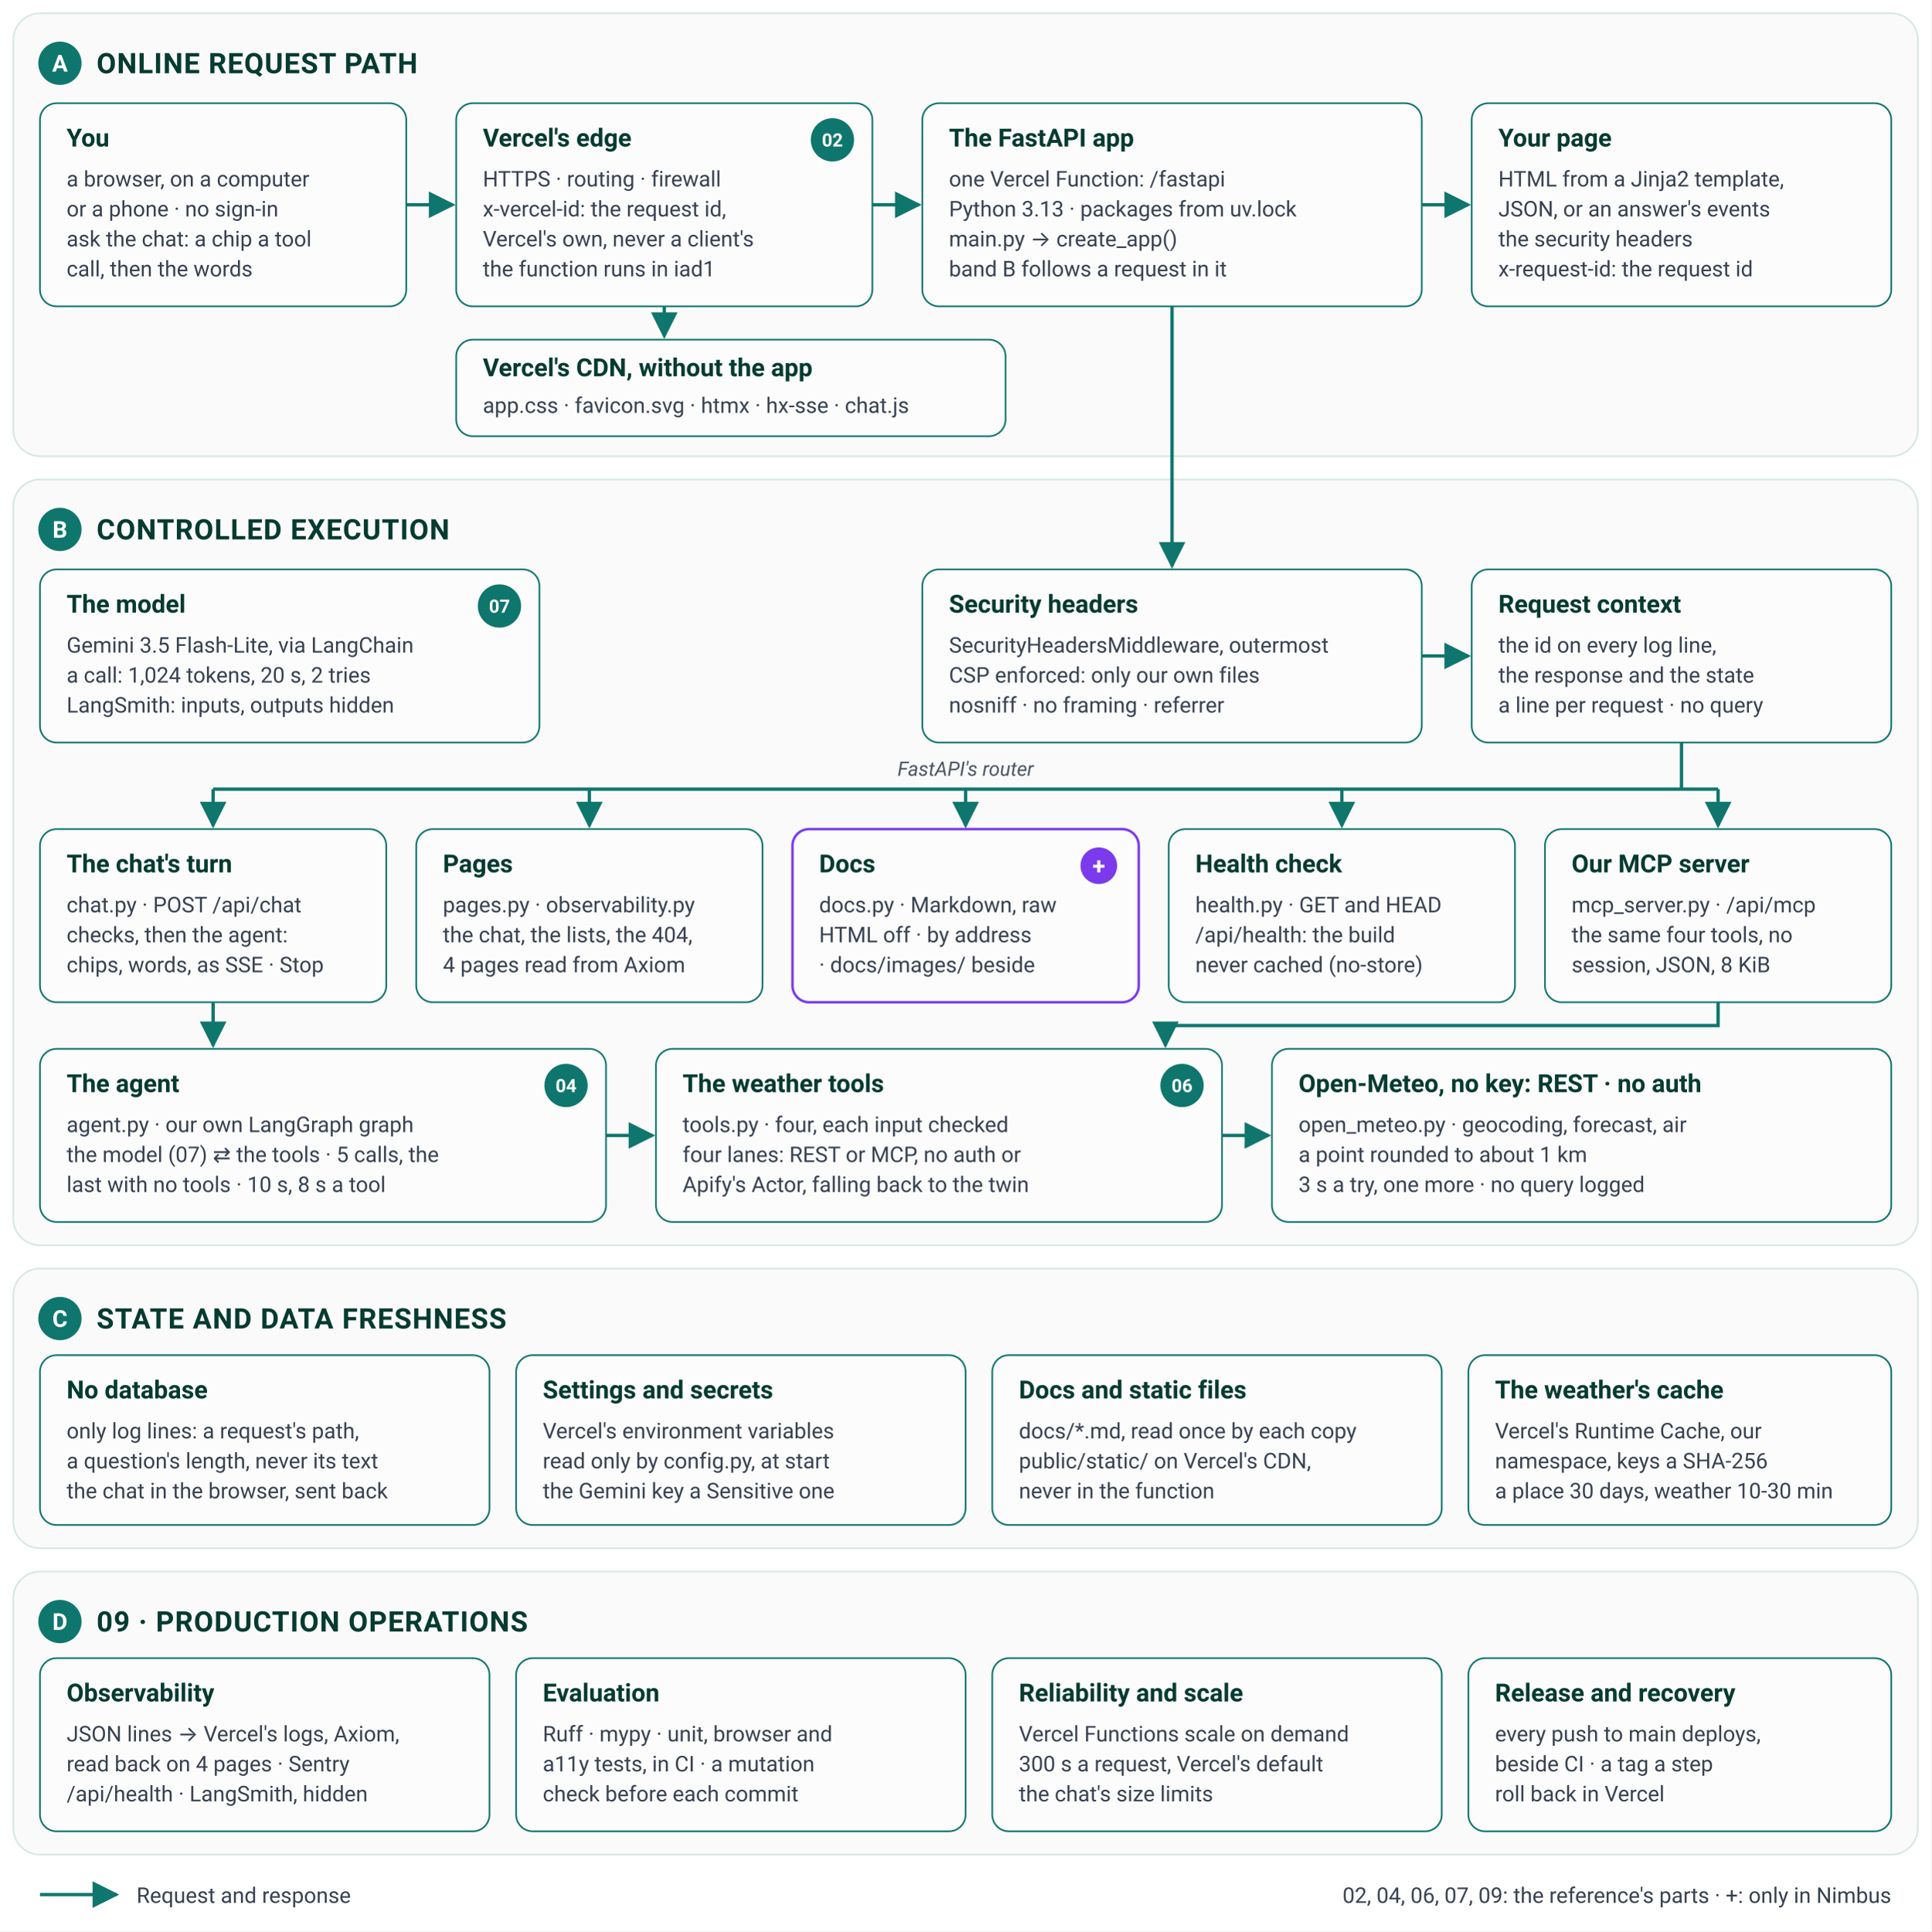
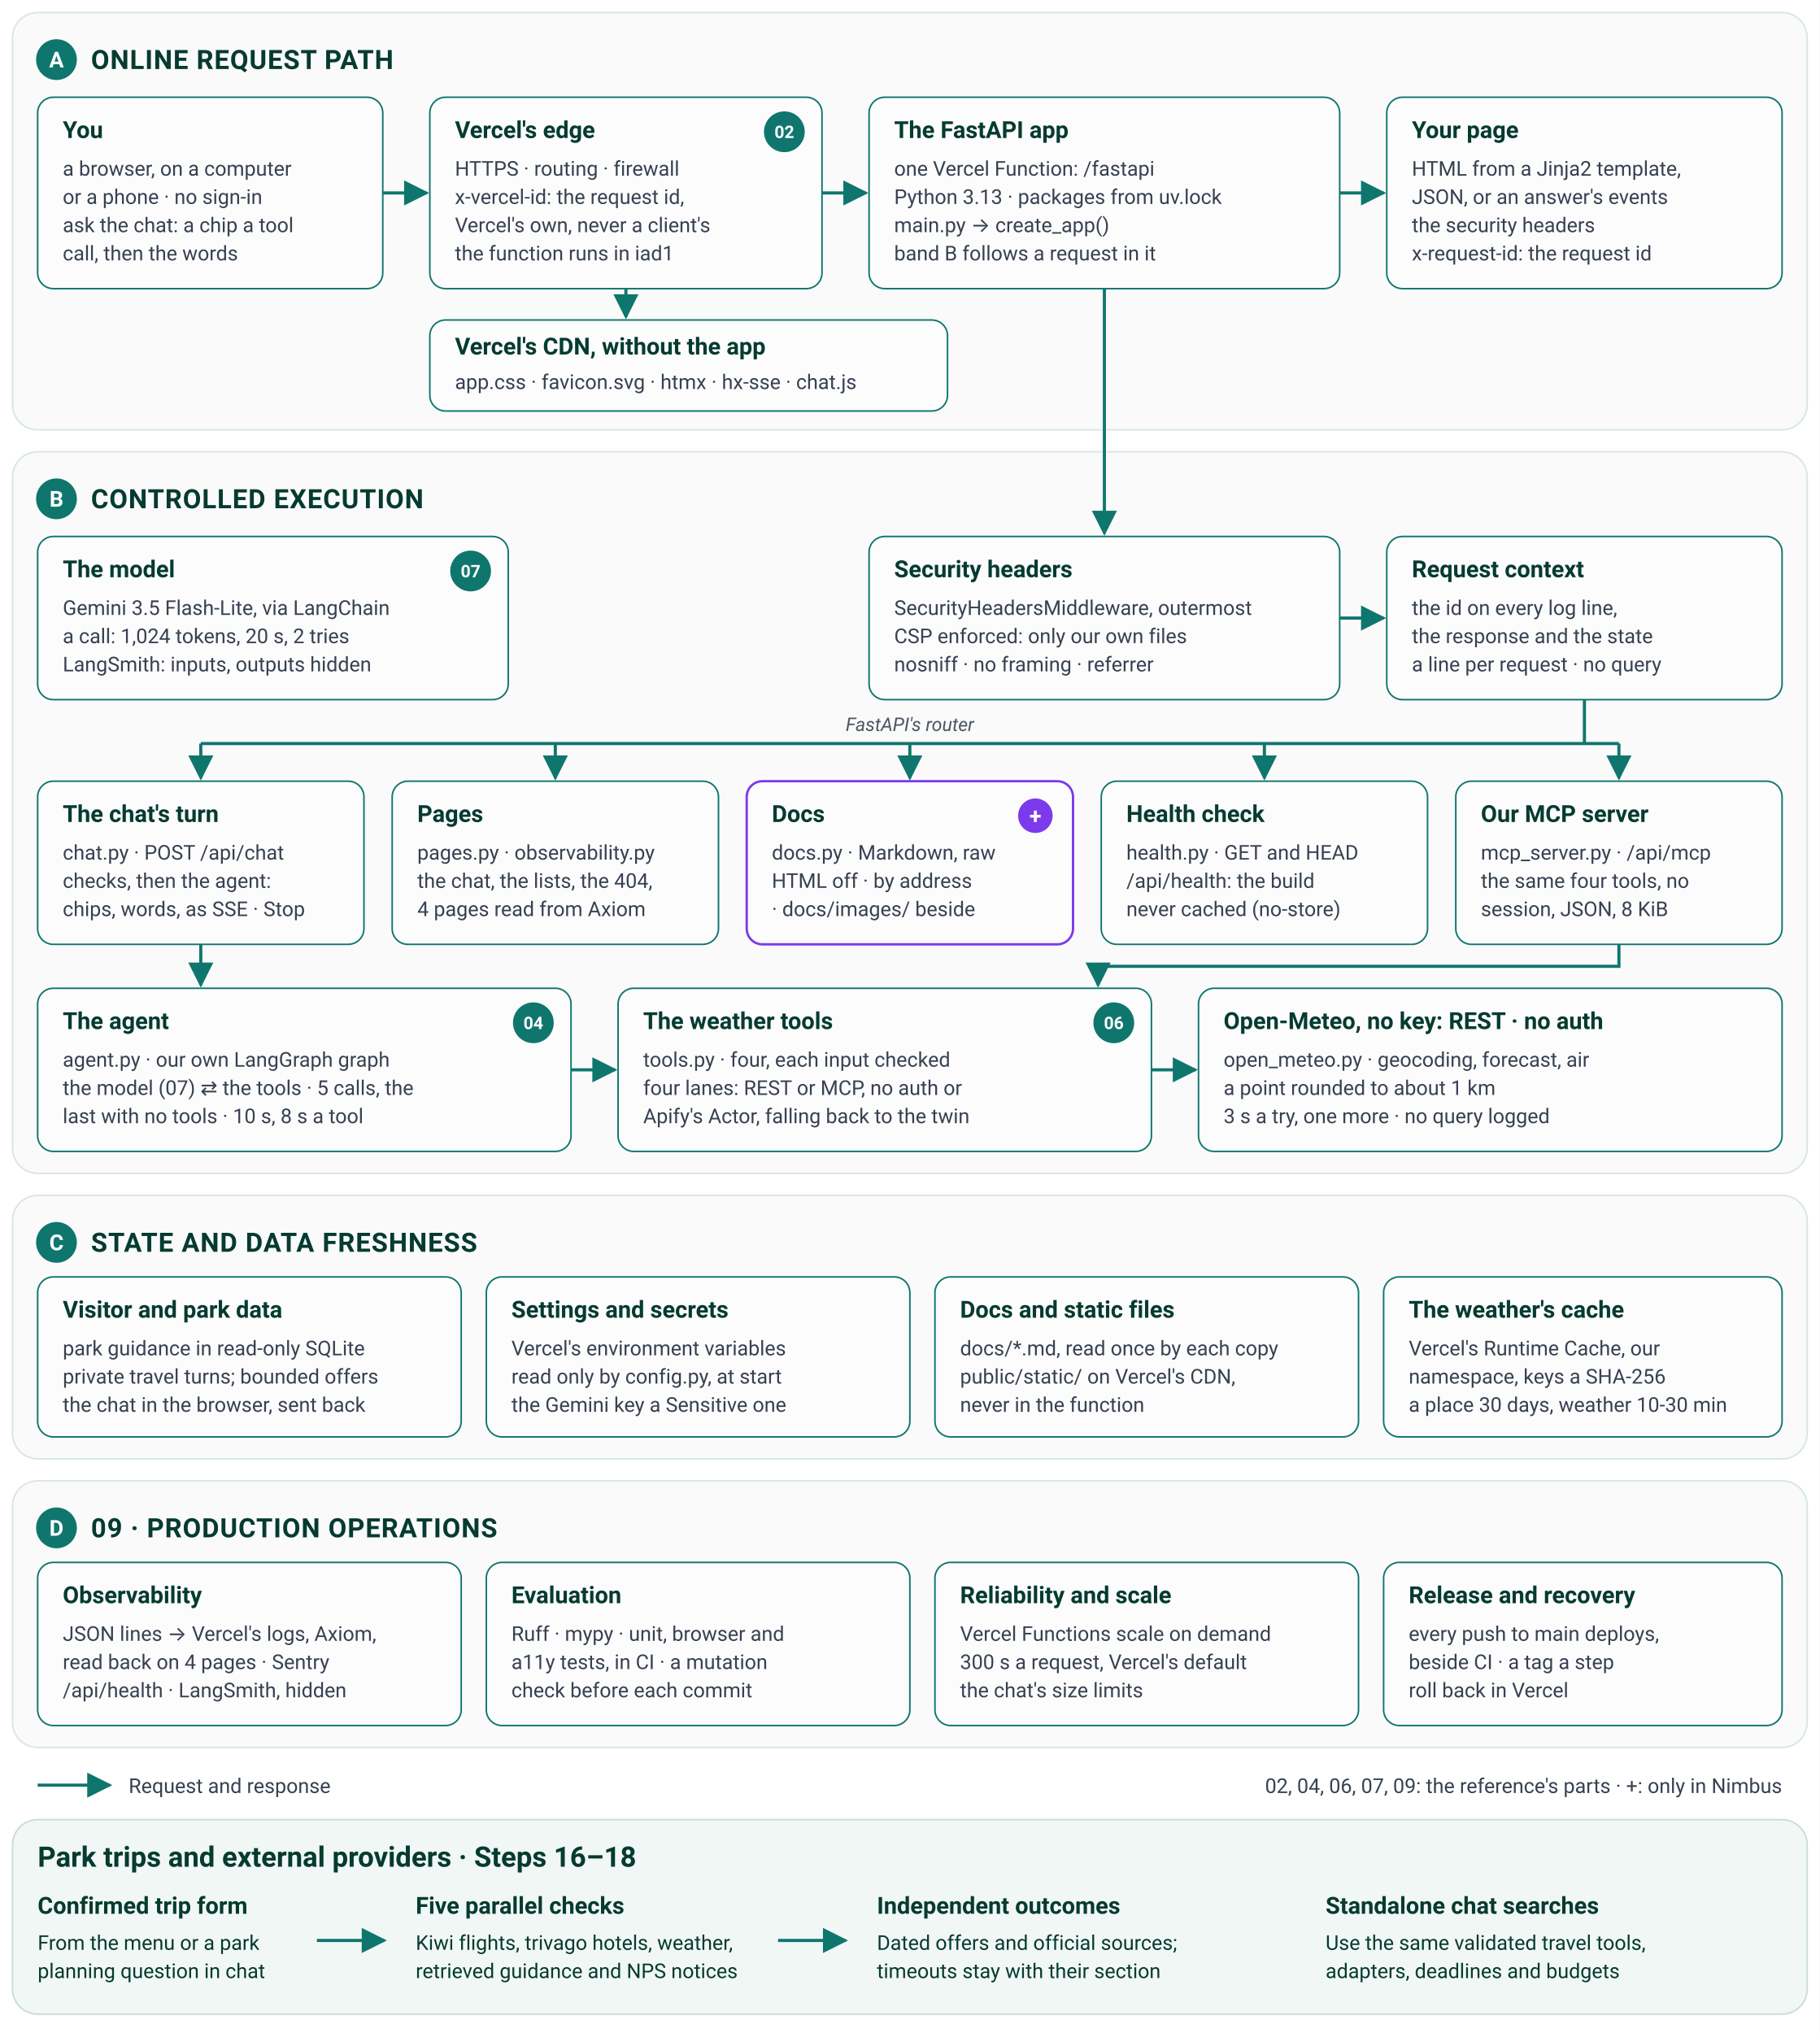
- <svg xmlns="http://www.w3.org/2000/svg" viewBox="0 0 1160 1160" width="1160" height="1160" role="img" aria-labelledby="t d" font-family="system-ui, -apple-system, 'Segoe UI', Roboto, sans-serif">
+ <svg xmlns="http://www.w3.org/2000/svg" viewBox="0 0 1160 1296" width="1160" height="1296" role="img" aria-labelledby="t d" font-family="system-ui, -apple-system, 'Segoe UI', Roboto, sans-serif">
  <defs>
    <marker id="arrow" viewBox="0 0 10 10" refX="9" refY="5" markerWidth="8" markerHeight="8" orient="auto-start-reverse">
      <path d="M0 0L10 5L0 10z" fill="#0f766e" />
    </marker>
  </defs>
-   <rect width="1160" height="1160" fill="#ffffff" />
+   <rect width="1160" height="1296" fill="#ffffff" />
  <rect x="8" y="8" width="1144" height="266" rx="16" fill="#fafafa" stroke="#d7e7e2" />
  <circle cx="36" cy="38" r="13" fill="#0f766e" />
  <text x="36" y="43" font-size="14" font-weight="700" fill="#ffffff" text-anchor="middle">A</text>
  <text x="58" y="44" font-size="17" font-weight="700" fill="#053b30" letter-spacing="0.5">ONLINE REQUEST PATH</text>
  <rect x="24" y="62" width="220" height="122" rx="10" fill="#fcfcfc" stroke="#0f766e" />
  <text x="40" y="88" font-size="15" font-weight="700" fill="#053b30">You</text>
  <text x="40" y="112" font-size="13" fill="#374151">a browser, on a computer</text>
  <text x="40" y="130" font-size="13" fill="#374151">or a phone · no sign-in</text>
  <text x="40" y="148" font-size="13" fill="#374151">ask the chat: a chip a tool</text>
  <text x="40" y="166" font-size="13" fill="#374151">call, then the words</text>
  <rect x="274" y="62" width="250" height="122" rx="10" fill="#fcfcfc" stroke="#0f766e" />
  <text x="290" y="88" font-size="15" font-weight="700" fill="#053b30">Vercel's edge</text>
  <circle cx="500" cy="84" r="13" fill="#0f766e" />
  <text x="500" y="88" font-size="11" font-weight="700" fill="#ffffff" text-anchor="middle">02</text>
  <text x="290" y="112" font-size="13" fill="#374151">HTTPS · routing · firewall</text>
  <text x="290" y="130" font-size="13" fill="#374151">x-vercel-id: the request id,</text>
  <text x="290" y="148" font-size="13" fill="#374151">Vercel's own, never a client's</text>
  <text x="290" y="166" font-size="13" fill="#374151">the function runs in iad1</text>
  <rect x="554" y="62" width="300" height="122" rx="10" fill="#fcfcfc" stroke="#0f766e" />
  <text x="570" y="88" font-size="15" font-weight="700" fill="#053b30">The FastAPI app</text>
  <text x="570" y="112" font-size="13" fill="#374151">one Vercel Function: /fastapi</text>
  <text x="570" y="130" font-size="13" fill="#374151">Python 3.13 · packages from uv.lock</text>
  <text x="570" y="148" font-size="13" fill="#374151">main.py → create_app()</text>
  <text x="570" y="166" font-size="13" fill="#374151">band B follows a request in it</text>
  <rect x="884" y="62" width="252" height="122" rx="10" fill="#fcfcfc" stroke="#0f766e" />
  <text x="900" y="88" font-size="15" font-weight="700" fill="#053b30">Your page</text>
  <text x="900" y="112" font-size="13" fill="#374151">HTML from a Jinja2 template,</text>
  <text x="900" y="130" font-size="13" fill="#374151">JSON, or an answer's events</text>
  <text x="900" y="148" font-size="13" fill="#374151">the security headers</text>
  <text x="900" y="166" font-size="13" fill="#374151">x-request-id: the request id</text>
  <line x1="244" y1="123" x2="272" y2="123" stroke="#0f766e" stroke-width="2" marker-end="url(#arrow)" />
  <line x1="524" y1="123" x2="552" y2="123" stroke="#0f766e" stroke-width="2" marker-end="url(#arrow)" />
  <line x1="854" y1="123" x2="882" y2="123" stroke="#0f766e" stroke-width="2" marker-end="url(#arrow)" />
  <line x1="399" y1="184" x2="399" y2="202" stroke="#0f766e" stroke-width="2" marker-end="url(#arrow)" />
  <rect x="274" y="204" width="330" height="58" rx="10" fill="#fcfcfc" stroke="#0f766e" />
  <text x="290" y="226" font-size="15" font-weight="700" fill="#053b30">Vercel's CDN, without the app</text>
  <text x="290" y="248" font-size="13" fill="#374151">app.css · favicon.svg · htmx · hx-sse · chat.js</text>
  <rect x="8" y="288" width="1144" height="460" rx="16" fill="#fafafa" stroke="#d7e7e2" />
  <circle cx="36" cy="318" r="13" fill="#0f766e" />
  <text x="36" y="323" font-size="14" font-weight="700" fill="#ffffff" text-anchor="middle">B</text>
  <text x="58" y="324" font-size="17" font-weight="700" fill="#053b30" letter-spacing="0.5">CONTROLLED EXECUTION</text>
  <line x1="704" y1="184" x2="704" y2="340" stroke="#0f766e" stroke-width="2" marker-end="url(#arrow)" />
  <rect x="24" y="342" width="300" height="104" rx="10" fill="#fcfcfc" stroke="#0f766e" />
  <text x="40" y="368" font-size="15" font-weight="700" fill="#053b30">The model</text>
  <circle cx="300" cy="364" r="13" fill="#0f766e" />
  <text x="300" y="368" font-size="11" font-weight="700" fill="#ffffff" text-anchor="middle">07</text>
  <text x="40" y="392" font-size="13" fill="#374151">Gemini 3.5 Flash-Lite, via LangChain</text>
  <text x="40" y="410" font-size="13" fill="#374151">a call: 1,024 tokens, 20 s, 2 tries</text>
  <text x="40" y="428" font-size="13" fill="#374151">LangSmith: inputs, outputs hidden</text>
  <rect x="554" y="342" width="300" height="104" rx="10" fill="#fcfcfc" stroke="#0f766e" />
  <text x="570" y="368" font-size="15" font-weight="700" fill="#053b30">Security headers</text>
  <text x="570" y="392" font-size="13" fill="#374151">SecurityHeadersMiddleware, outermost</text>
  <text x="570" y="410" font-size="13" fill="#374151">CSP enforced: only our own files</text>
  <text x="570" y="428" font-size="13" fill="#374151">nosniff · no framing · referrer</text>
  <rect x="884" y="342" width="252" height="104" rx="10" fill="#fcfcfc" stroke="#0f766e" />
  <text x="900" y="368" font-size="15" font-weight="700" fill="#053b30">Request context</text>
  <text x="900" y="392" font-size="13" fill="#374151">the id on every log line,</text>
  <text x="900" y="410" font-size="13" fill="#374151">the response and the state</text>
  <text x="900" y="428" font-size="13" fill="#374151">a line per request · no query</text>
  <line x1="854" y1="394" x2="882" y2="394" stroke="#0f766e" stroke-width="2" marker-end="url(#arrow)" />
  <line x1="1010" y1="446" x2="1010" y2="474" stroke="#0f766e" stroke-width="2" />
  <line x1="128" y1="474" x2="1032" y2="474" stroke="#0f766e" stroke-width="2" />
  <text x="580" y="466" font-size="12" font-style="italic" fill="#4b5563" text-anchor="middle">FastAPI's router</text>
  <line x1="128" y1="474" x2="128" y2="496" stroke="#0f766e" stroke-width="2" marker-end="url(#arrow)" />
  <line x1="354" y1="474" x2="354" y2="496" stroke="#0f766e" stroke-width="2" marker-end="url(#arrow)" />
  <line x1="580" y1="474" x2="580" y2="496" stroke="#0f766e" stroke-width="2" marker-end="url(#arrow)" />
  <line x1="806" y1="474" x2="806" y2="496" stroke="#0f766e" stroke-width="2" marker-end="url(#arrow)" />
  <line x1="1032" y1="474" x2="1032" y2="496" stroke="#0f766e" stroke-width="2" marker-end="url(#arrow)" />
  <rect x="24" y="498" width="208" height="104" rx="10" fill="#fcfcfc" stroke="#0f766e" />
  <text x="40" y="524" font-size="15" font-weight="700" fill="#053b30">The chat's turn</text>
  <text x="40" y="548" font-size="13" fill="#374151">chat.py · POST /api/chat</text>
  <text x="40" y="566" font-size="13" fill="#374151">checks, then the agent:</text>
  <text x="40" y="584" font-size="13" fill="#374151">chips, words, as SSE · Stop</text>
  <rect x="250" y="498" width="208" height="104" rx="10" fill="#fcfcfc" stroke="#0f766e" />
  <text x="266" y="524" font-size="15" font-weight="700" fill="#053b30">Pages</text>
  <text x="266" y="548" font-size="13" fill="#374151">pages.py · observability.py</text>
  <text x="266" y="566" font-size="13" fill="#374151">the chat, the lists, the 404,</text>
  <text x="266" y="584" font-size="13" fill="#374151">4 pages read from Axiom</text>
  <rect x="476" y="498" width="208" height="104" rx="10" fill="#fcfcfc" stroke="#7c3aed" stroke-width="1.5" />
  <text x="492" y="524" font-size="15" font-weight="700" fill="#053b30">Docs</text>
  <circle cx="660" cy="520" r="11" fill="#7c3aed" />
  <text x="660" y="525" font-size="14" font-weight="700" fill="#ffffff" text-anchor="middle">+</text>
  <text x="492" y="548" font-size="13" fill="#374151">docs.py · Markdown, raw</text>
  <text x="492" y="566" font-size="13" fill="#374151">HTML off · by address</text>
  <text x="492" y="584" font-size="13" fill="#374151">· docs/images/ beside</text>
  <rect x="702" y="498" width="208" height="104" rx="10" fill="#fcfcfc" stroke="#0f766e" />
  <text x="718" y="524" font-size="15" font-weight="700" fill="#053b30">Health check</text>
  <text x="718" y="548" font-size="13" fill="#374151">health.py · GET and HEAD</text>
  <text x="718" y="566" font-size="13" fill="#374151">/api/health: the build</text>
  <text x="718" y="584" font-size="13" fill="#374151">never cached (no-store)</text>
  <rect x="928" y="498" width="208" height="104" rx="10" fill="#fcfcfc" stroke="#0f766e" />
  <text x="944" y="524" font-size="15" font-weight="700" fill="#053b30">Our MCP server</text>
  <text x="944" y="548" font-size="13" fill="#374151">mcp_server.py · /api/mcp</text>
  <text x="944" y="566" font-size="13" fill="#374151">the same four tools, no</text>
  <text x="944" y="584" font-size="13" fill="#374151">session, JSON, 8 KiB</text>
  <path d="M1032 602 V616 H700 V628" fill="none" stroke="#0f766e" stroke-width="2" marker-end="url(#arrow)" />
  <line x1="128" y1="602" x2="128" y2="628" stroke="#0f766e" stroke-width="2" marker-end="url(#arrow)" />
  <rect x="24" y="630" width="340" height="104" rx="10" fill="#fcfcfc" stroke="#0f766e" />
  <text x="40" y="656" font-size="15" font-weight="700" fill="#053b30">The agent</text>
  <circle cx="340" cy="652" r="13" fill="#0f766e" />
  <text x="340" y="656" font-size="11" font-weight="700" fill="#ffffff" text-anchor="middle">04</text>
  <text x="40" y="680" font-size="13" fill="#374151">agent.py · our own LangGraph graph</text>
  <text x="40" y="698" font-size="13" fill="#374151">the model (07) ⇄ the tools · 5 calls, the</text>
  <text x="40" y="716" font-size="13" fill="#374151">last with no tools · 10 s, 8 s a tool</text>
  <line x1="364" y1="682" x2="392" y2="682" stroke="#0f766e" stroke-width="2" marker-end="url(#arrow)" />
  <rect x="394" y="630" width="340" height="104" rx="10" fill="#fcfcfc" stroke="#0f766e" />
  <text x="410" y="656" font-size="15" font-weight="700" fill="#053b30">The weather tools</text>
  <circle cx="710" cy="652" r="13" fill="#0f766e" />
  <text x="710" y="656" font-size="11" font-weight="700" fill="#ffffff" text-anchor="middle">06</text>
  <text x="410" y="680" font-size="13" fill="#374151">tools.py · four, each input checked</text>
  <text x="410" y="698" font-size="13" fill="#374151">four lanes: REST or MCP, no auth or</text>
  <text x="410" y="716" font-size="13" fill="#374151">Apify's Actor, falling back to the twin</text>
  <line x1="734" y1="682" x2="762" y2="682" stroke="#0f766e" stroke-width="2" marker-end="url(#arrow)" />
  <rect x="764" y="630" width="372" height="104" rx="10" fill="#fcfcfc" stroke="#0f766e" />
  <text x="780" y="656" font-size="15" font-weight="700" fill="#053b30">Open-Meteo, no key: REST · no auth</text>
  <text x="780" y="680" font-size="13" fill="#374151">open_meteo.py · geocoding, forecast, air</text>
  <text x="780" y="698" font-size="13" fill="#374151">a point rounded to about 1 km</text>
  <text x="780" y="716" font-size="13" fill="#374151">3 s a try, one more · no query logged</text>
  <rect x="8" y="762" width="1144" height="168" rx="16" fill="#fafafa" stroke="#d7e7e2" />
  <circle cx="36" cy="792" r="13" fill="#0f766e" />
  <text x="36" y="797" font-size="14" font-weight="700" fill="#ffffff" text-anchor="middle">C</text>
  <text x="58" y="798" font-size="17" font-weight="700" fill="#053b30" letter-spacing="0.5">STATE AND DATA FRESHNESS</text>
  <rect x="24" y="814" width="270" height="102" rx="10" fill="#fcfcfc" stroke="#0f766e" />
-   <text x="40" y="840" font-size="15" font-weight="700" fill="#053b30">No database</text>
-   <text x="40" y="864" font-size="13" fill="#374151">only log lines: a request's path,</text>
-   <text x="40" y="882" font-size="13" fill="#374151">a question's length, never its text</text>
+   <text x="40" y="840" font-size="15" font-weight="700" fill="#053b30">Visitor and park data</text>
+   <text x="40" y="864" font-size="13" fill="#374151">park guidance in read-only SQLite</text>
+   <text x="40" y="882" font-size="13" fill="#374151">private travel turns; bounded offers</text>
  <text x="40" y="900" font-size="13" fill="#374151">the chat in the browser, sent back</text>
  <rect x="310" y="814" width="270" height="102" rx="10" fill="#fcfcfc" stroke="#0f766e" />
  <text x="326" y="840" font-size="15" font-weight="700" fill="#053b30">Settings and secrets</text>
  <text x="326" y="864" font-size="13" fill="#374151">Vercel's environment variables</text>
  <text x="326" y="882" font-size="13" fill="#374151">read only by config.py, at start</text>
  <text x="326" y="900" font-size="13" fill="#374151">the Gemini key a Sensitive one</text>
  <rect x="596" y="814" width="270" height="102" rx="10" fill="#fcfcfc" stroke="#0f766e" />
  <text x="612" y="840" font-size="15" font-weight="700" fill="#053b30">Docs and static files</text>
  <text x="612" y="864" font-size="13" fill="#374151">docs/*.md, read once by each copy</text>
  <text x="612" y="882" font-size="13" fill="#374151">public/static/ on Vercel's CDN,</text>
  <text x="612" y="900" font-size="13" fill="#374151">never in the function</text>
  <rect x="882" y="814" width="254" height="102" rx="10" fill="#fcfcfc" stroke="#0f766e" />
  <text x="898" y="840" font-size="15" font-weight="700" fill="#053b30">The weather's cache</text>
  <text x="898" y="864" font-size="13" fill="#374151">Vercel's Runtime Cache, our</text>
  <text x="898" y="882" font-size="13" fill="#374151">namespace, keys a SHA-256</text>
  <text x="898" y="900" font-size="13" fill="#374151">a place 30 days, weather 10-30 min</text>
  <rect x="8" y="944" width="1144" height="170" rx="16" fill="#fafafa" stroke="#d7e7e2" />
  <circle cx="36" cy="974" r="13" fill="#0f766e" />
  <text x="36" y="979" font-size="14" font-weight="700" fill="#ffffff" text-anchor="middle">D</text>
  <text x="58" y="980" font-size="17" font-weight="700" fill="#053b30" letter-spacing="0.5">09 · PRODUCTION OPERATIONS</text>
  <rect x="24" y="996" width="270" height="104" rx="10" fill="#fcfcfc" stroke="#0f766e" />
  <text x="40" y="1022" font-size="15" font-weight="700" fill="#053b30">Observability</text>
  <text x="40" y="1046" font-size="13" fill="#374151">JSON lines → Vercel's logs, Axiom,</text>
  <text x="40" y="1064" font-size="13" fill="#374151">read back on 4 pages · Sentry</text>
  <text x="40" y="1082" font-size="13" fill="#374151">/api/health · LangSmith, hidden</text>
  <rect x="310" y="996" width="270" height="104" rx="10" fill="#fcfcfc" stroke="#0f766e" />
  <text x="326" y="1022" font-size="15" font-weight="700" fill="#053b30">Evaluation</text>
  <text x="326" y="1046" font-size="13" fill="#374151">Ruff · mypy · unit, browser and</text>
  <text x="326" y="1064" font-size="13" fill="#374151">a11y tests, in CI · a mutation</text>
  <text x="326" y="1082" font-size="13" fill="#374151">check before each commit</text>
  <rect x="596" y="996" width="270" height="104" rx="10" fill="#fcfcfc" stroke="#0f766e" />
  <text x="612" y="1022" font-size="15" font-weight="700" fill="#053b30">Reliability and scale</text>
  <text x="612" y="1046" font-size="13" fill="#374151">Vercel Functions scale on demand</text>
  <text x="612" y="1064" font-size="13" fill="#374151">300 s a request, Vercel's default</text>
  <text x="612" y="1082" font-size="13" fill="#374151">the chat's size limits</text>
  <rect x="882" y="996" width="254" height="104" rx="10" fill="#fcfcfc" stroke="#0f766e" />
  <text x="898" y="1022" font-size="15" font-weight="700" fill="#053b30">Release and recovery</text>
  <text x="898" y="1046" font-size="13" fill="#374151">every push to main deploys,</text>
  <text x="898" y="1064" font-size="13" fill="#374151">beside CI · a tag a step</text>
  <text x="898" y="1082" font-size="13" fill="#374151">roll back in Vercel</text>
  <line x1="24" y1="1138" x2="70" y2="1138" stroke="#0f766e" stroke-width="2" marker-end="url(#arrow)" />
  <text x="82" y="1143" font-size="13" fill="#374151">Request and response</text>
  <text x="1136" y="1143" font-size="13" fill="#374151" text-anchor="end">02, 04, 06, 07, 09: the reference's parts · +: only in Nimbus</text>
+   <rect x="8" y="1160" width="1144" height="124" rx="16" fill="#f1f7f4" stroke="#c8ded4" />
+   <g fill="#053b30">
+     <text x="24" y="1190" font-size="18" font-weight="700">Park trips and external providers · Steps 16–18</text>
+     <text x="24" y="1220" font-size="15" font-weight="600">Confirmed trip form</text>
+     <text x="24" y="1243" font-size="13">From the menu or a park</text>
+     <text x="24" y="1261" font-size="13">planning question in chat</text>
+     <path d="M202 1237h43" fill="none" stroke="#0f766e" stroke-width="2" marker-end="url(#arrow)" />
+     <text x="265" y="1220" font-size="15" font-weight="600">Five parallel checks</text>
+     <text x="265" y="1243" font-size="13">Kiwi flights, trivago hotels, weather,</text>
+     <text x="265" y="1261" font-size="13">retrieved guidance and NPS notices</text>
+     <path d="M496 1237h43" fill="none" stroke="#0f766e" stroke-width="2" marker-end="url(#arrow)" />
+     <text x="559" y="1220" font-size="15" font-weight="600">Independent outcomes</text>
+     <text x="559" y="1243" font-size="13">Dated offers and official sources;</text>
+     <text x="559" y="1261" font-size="13">timeouts stay with their section</text>
+     <text x="845" y="1220" font-size="15" font-weight="600">Standalone chat searches</text>
+     <text x="845" y="1243" font-size="13">Use the same validated travel tools,</text>
+     <text x="845" y="1261" font-size="13">adapters, deadlines and budgets</text>
+   </g>
</svg>
